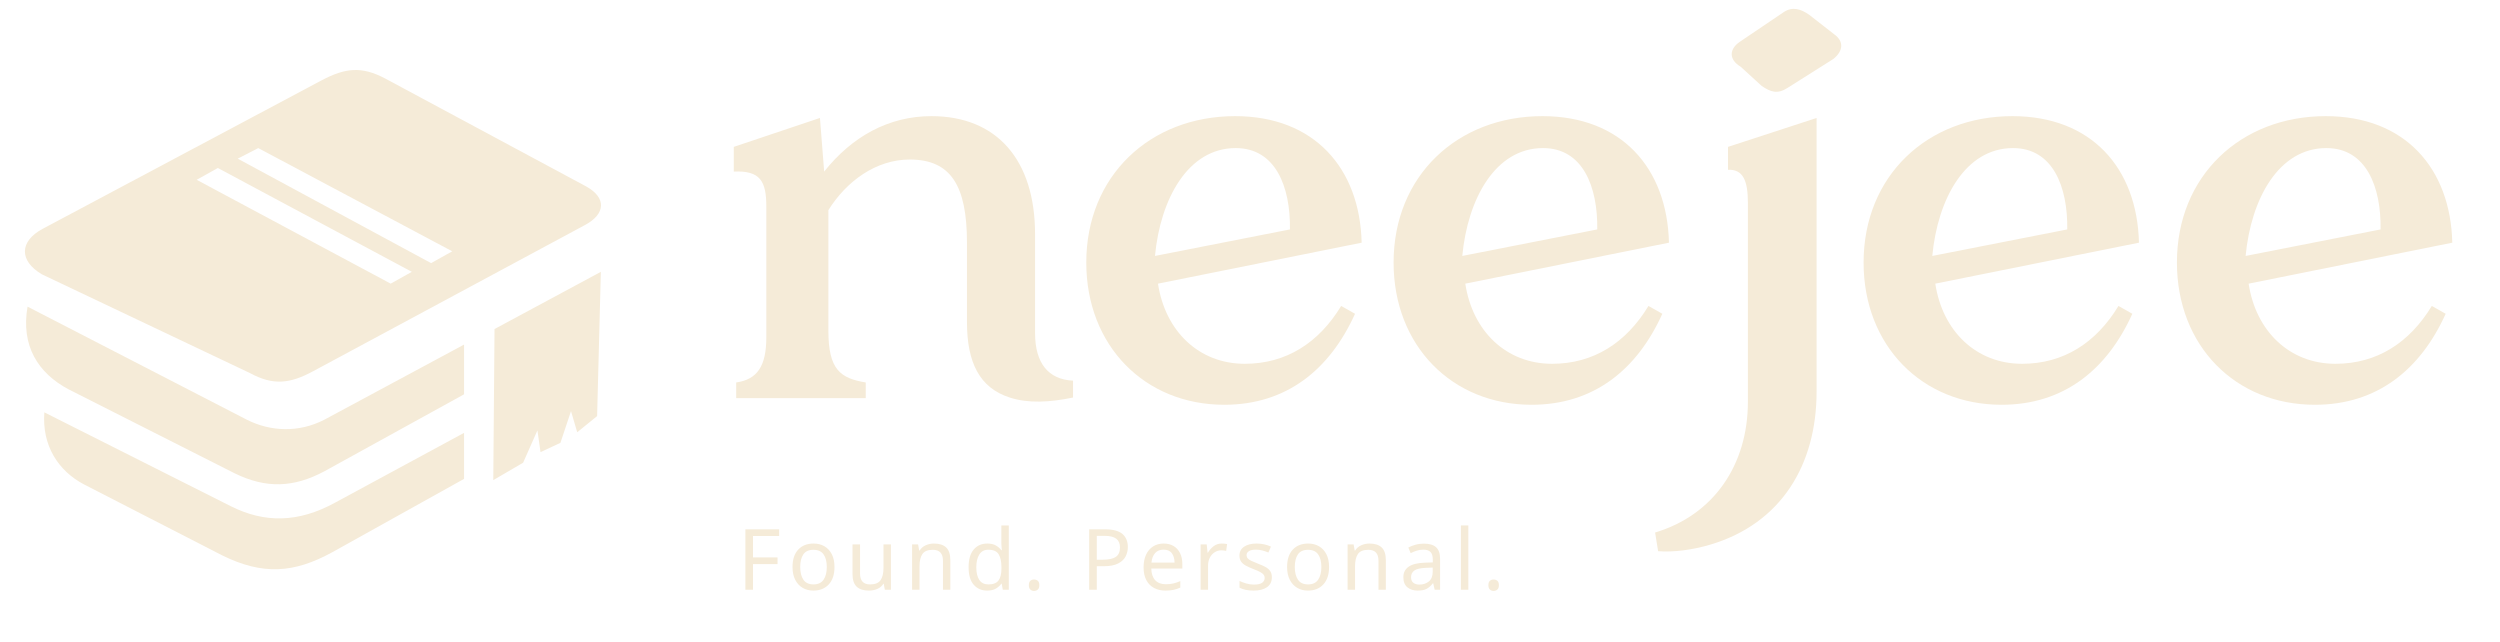
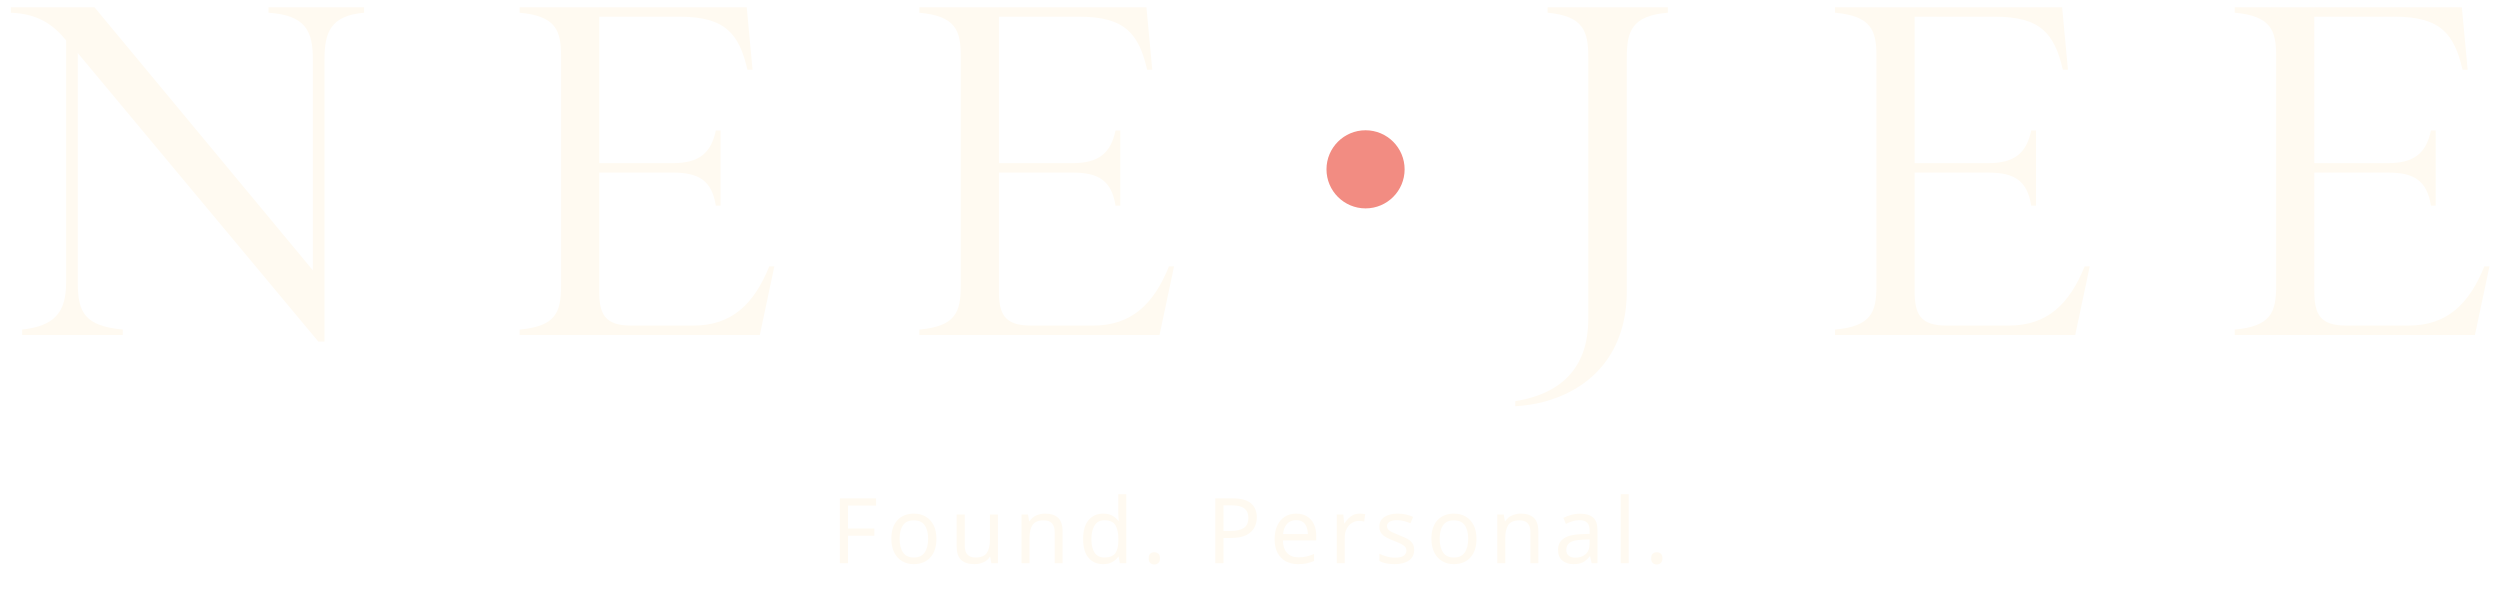
- <svg xmlns="http://www.w3.org/2000/svg" width="390" height="100" viewBox="0 0 390 100" role="img">
-   <g transform="translate(1 7) scale(0.97)">
-     <path fill="#F5EBD8" d="M5.7 36.9C2 34.7 2.1 31.6 5.8 29.6L50.7 5.7C54.5 3.7 57.1 3.4 60.9 5.4L93.3 22.8C96.5 24.6 96.4 27.2 93.0 29.0L49.3 52.5C45.6 54.5 42.9 54.8 39.2 52.8Z M30.6 21.7L34 19.8L65.2 36.5L61.8 38.4ZM37.2 18.3L40.5 16.6L71.7 33.2L68.3 35.1Z" fill-rule="evenodd" />
-     <path fill="#F5EBD8" d="M3.4 42.1L38.7 60.3C42.5 62.2 47 62.4 51.1 60.3L73.6 48.2V56.2L51.1 68.6C46.2 71.2 41.8 71.4 36.7 68.9L10 55.4C5.1 52.8 2.3 48.4 3.4 42.1Z M6.1 59.1L36.1 74.2C41.5 76.9 46.9 76.9 52.9 73.6L73.6 62.4V69.8L52.4 81.6C46.2 85 41.2 85.3 34.7 82.1L12.5 70.7C8.3 68.5 5.7 64.4 6.1 59.1Z M78.5 45.7L95.6 36.5L95.0 59.7L91.8 62.3L90.8 58.9L89.1 64.0L85.9 65.5L85.4 62.0L83.1 67.2L78.3 70.0Z" />
+ <svg xmlns="http://www.w3.org/2000/svg" width="688" height="163" viewBox="0 0 688 163" role="img">
+   <g transform="translate(3 2) scale(1)">
+     <path fill="#FFFAF1" d="M0 0H23L83.1 72.4V14.3C83.1 6.4 81 2.2 70.9 1.5V0H97.2V1.5C88 2.3 86.3 6.9 86.3 14.3V92H84.6L18.4 12.6V75.7C18.4 84 20.3 87.7 30.8 88.7V90.2H3.1V88.7C12 87.7 15.2 84 15.2 75.7V9.1C11.5 4.6 7.3 1.8 0 1.5Z" />
  </g>
-   <g transform="translate(114 9) scale(0.94)">
-     <g transform="translate(0 0) scale(1)">
-       <path fill="#F5EBD8" d="M.5 14.8L14.8 10L15.5 18.9C20.1 13.1 26.2 9.7 33.3 9.7C44.1 9.7 50.5 16.9 50.5 29.3V45.7C50.5 50.7 52.7 53.4 56.8 53.6V56.4C52.9 57.2 49.4 57.4 46.3 56.4C41.3 54.8 39.2 50.6 39.2 43.9V30.7C39.2 21.2 36.5 16.9 29.7 16.9C24.1 16.9 19.2 20.5 16.2 25.3V45.3C16.2 51.8 18.2 53.2 22.4 53.9V56.5H.9V53.9C4.4 53.4 5.9 51.2 5.9 46.4V24.7C5.9 20.5 4.9 18.7.5 18.9Z" />
-     </g>
-     <g transform="translate(58 0) scale(1)">
-       <path fill="#F5EBD8" d="M45.6 42.5C41.4 51.8 34.2 57.6 23.9 57.6C10.7 57.6 1 47.8 1 34C1 19.6 11.6 9.7 25.7 9.7C38.8 9.7 46.4 18.3 46.7 30.7L12.9 37.5C14.1 45.4 19.7 50.8 27.3 50.8C34.2 50.8 39.6 47.3 43.3 41.2ZM12.4 32.9L34.8 28.5C34.9 21.4 32.4 15 25.8 15C17.9 15 13.3 23.4 12.4 32.9Z" fill-rule="evenodd" />
-     </g>
-     <g transform="translate(109 0) scale(1)">
-       <path fill="#F5EBD8" d="M45.6 42.5C41.4 51.8 34.2 57.6 23.9 57.6C10.7 57.6 1 47.8 1 34C1 19.6 11.6 9.7 25.7 9.7C38.8 9.7 46.4 18.3 46.7 30.7L12.9 37.5C14.1 45.4 19.7 50.8 27.3 50.8C34.2 50.8 39.6 47.3 43.3 41.2ZM12.4 32.9L34.8 28.5C34.9 21.4 32.4 15 25.8 15C17.9 15 13.3 23.4 12.4 32.9Z" fill-rule="evenodd" />
-     </g>
-     <g transform="translate(162 0) scale(1)">
-       <path fill="#F5EBD8" d="M3.5 14.8L18.2 10V55.4C18.2 67.6 12.3 77.3.6 80.8C-2.4 81.7 -5.6 82.1 -8.1 81.9L-8.6 78.8C1.1 75.9 6.8 67.6 6.8 57.1V24.1C6.8 20.4 6 18.5 3.5 18.6Z M5.6 1.5C3.6.3 3.7-1.4 5.4-2.6L12.8-7.6C14.2-8.5 15.6-8.1 17-7.1L21.1-3.9C22.8-2.7 22.6-1.1 21 .2L13.4 5C11.7 6.1 10.6 5.7 9.1 4.7Z" />
-     </g>
-     <g transform="translate(187 0) scale(1)">
-       <path fill="#F5EBD8" d="M45.6 42.5C41.4 51.8 34.2 57.6 23.9 57.6C10.7 57.6 1 47.8 1 34C1 19.6 11.6 9.7 25.7 9.7C38.8 9.7 46.4 18.3 46.7 30.7L12.9 37.5C14.1 45.4 19.7 50.8 27.3 50.8C34.2 50.8 39.6 47.3 43.3 41.2ZM12.4 32.9L34.8 28.5C34.9 21.4 32.4 15 25.8 15C17.9 15 13.3 23.4 12.4 32.9Z" fill-rule="evenodd" />
-     </g>
-     <g transform="translate(239 0) scale(1)">
-       <path fill="#F5EBD8" d="M45.6 42.5C41.4 51.8 34.2 57.6 23.9 57.6C10.7 57.6 1 47.8 1 34C1 19.6 11.6 9.7 25.7 9.7C38.8 9.7 46.4 18.3 46.7 30.7L12.9 37.5C14.1 45.4 19.7 50.8 27.3 50.8C34.2 50.8 39.6 47.3 43.3 41.2ZM12.4 32.9L34.8 28.5C34.9 21.4 32.4 15 25.8 15C17.9 15 13.3 23.4 12.4 32.9Z" fill-rule="evenodd" />
-     </g>
+   <g transform="translate(143 2) scale(1)">
+     <path fill="#FFFAF1" d="M0 0H62.5L64.1 17.2H62.7C60.4 7.3 56.6 2.6 44.1 2.6H21.9V42.9H42.2C49.4 42.9 52.7 40.1 54 33.9H55.3V54.6H54C52.9 47.7 49.3 45.5 42.3 45.5H21.9V78.1C21.9 84.4 23.4 87.6 30.7 87.6H47.8C58.4 87.6 64.5 81.7 68.7 71.3H70.1L66.1 90.2H0V88.7C9.9 87.8 11.4 84 11.4 76.7V13.4C11.4 6.4 10 2.4 0 1.5Z" />
  </g>
-   <g fill="#F5EBD8" transform="translate(115 92) scale(0.0132 -0.0132)">
+   <g transform="translate(253 2) scale(1)">
+     <path fill="#FFFAF1" d="M0 0H62.5L64.1 17.2H62.7C60.4 7.3 56.6 2.6 44.1 2.6H21.9V42.9H42.2C49.4 42.9 52.7 40.1 54 33.9H55.3V54.6H54C52.9 47.7 49.3 45.5 42.3 45.5H21.9V78.1C21.9 84.4 23.4 87.6 30.7 87.6H47.8C58.4 87.6 64.5 81.7 68.7 71.3H70.1L66.1 90.2H0V88.7C9.9 87.8 11.4 84 11.4 76.7V13.4C11.4 6.4 10 2.4 0 1.5Z" />
+   </g>
+   <g transform="translate(505 2) scale(1)">
+     <path fill="#FFFAF1" d="M0 0H62.5L64.1 17.2H62.7C60.4 7.3 56.6 2.6 44.1 2.6H21.9V42.9H42.2C49.4 42.9 52.7 40.1 54 33.9H55.3V54.6H54C52.9 47.7 49.3 45.5 42.3 45.5H21.9V78.1C21.9 84.4 23.4 87.6 30.7 87.6H47.8C58.4 87.6 64.5 81.7 68.7 71.3H70.1L66.1 90.2H0V88.7C9.9 87.8 11.4 84 11.4 76.7V13.4C11.4 6.4 10 2.4 0 1.5Z" />
+   </g>
+   <g transform="translate(615 2) scale(1)">
+     <path fill="#FFFAF1" d="M0 0H62.5L64.1 17.2H62.7C60.4 7.3 56.6 2.6 44.1 2.6H21.9V42.9H42.2C49.4 42.9 52.7 40.1 54 33.9H55.3V54.6H54C52.9 47.7 49.3 45.5 42.3 45.5H21.9V78.1C21.9 84.4 23.4 87.6 30.7 87.6H47.8C58.4 87.6 64.5 81.7 68.7 71.3H70.1L66.1 90.2H0V88.7C9.9 87.8 11.4 84 11.4 76.7V13.4C11.4 6.4 10 2.4 0 1.5Z" />
+   </g>
+   <g transform="translate(417 2) scale(1)">
+     <path fill="#FFFAF1" d="M8.9 0H42V1.5C32.1 2.3 30.7 6.6 30.7 13.7V78.1C30.7 94.6 21.5 105.1 7.4 108.7C5.4 109.2 3 109.6 0 109.8V108.4C13.7 106.2 20.1 98.2 20.1 85.8V13.7C20.1 6.7 18.8 2.4 8.9 1.5Z" />
+   </g>
+   <circle cx="375.8" cy="46.6" r="10.75" fill="#F28C82" />
+   <g fill="#FFFAF1" transform="translate(228.7 155) scale(0.025 -0.025)">
    <path transform="translate(0 0)" d="M187 0H97V714H496V635H187V382H477V303H187Z" />
-     <path transform="translate(599 0)" d="M551 269Q551 136 483.5 63.0Q416 -10 301 -10Q230 -10 174.5 22.5Q119 55 87.0 117.5Q55 180 55 269Q55 402 122.0 474.0Q189 546 304 546Q377 546 432.5 513.5Q488 481 519.5 419.5Q551 358 551 269ZM146 269Q146 174 183.5 118.5Q221 63 303 63Q384 63 422.0 118.5Q460 174 460 269Q460 364 422.0 418.0Q384 472 302 472Q220 472 183.0 418.0Q146 364 146 269Z" />
-     <path transform="translate(1284 0)" d="M533 536V0H461L448 71H444Q418 29 372.0 9.5Q326 -10 274 -10Q177 -10 128.0 36.5Q79 83 79 185V536H168V191Q168 63 287 63Q376 63 410.5 113.0Q445 163 445 257V536Z" />
-     <path transform="translate(1982 0)" d="M343 546Q439 546 488.0 499.5Q537 453 537 349V0H450V343Q450 472 330 472Q241 472 207.0 422.0Q173 372 173 278V0H85V536H156L169 463H174Q200 505 246.0 525.5Q292 546 343 546Z" />
-     <path transform="translate(2680 0)" d="M275 -10Q175 -10 115.0 59.5Q55 129 55 267Q55 405 115.5 475.5Q176 546 276 546Q338 546 377.5 523.0Q417 500 442 467H448Q447 480 444.5 505.5Q442 531 442 546V760H530V0H459L446 72H442Q418 38 378.0 14.0Q338 -10 275 -10ZM289 63Q374 63 408.5 109.5Q443 156 443 250V266Q443 366 410.0 419.5Q377 473 288 473Q217 473 181.5 416.5Q146 360 146 265Q146 169 181.5 116.0Q217 63 289 63Z" />
-     <path transform="translate(3375 0)" d="M72 54Q72 91 90.0 106.0Q108 121 133 121Q159 121 177.5 106.0Q196 91 196 54Q196 18 177.5 2.0Q159 -14 133 -14Q108 -14 90.0 2.0Q72 18 72 54Z" />
-     <path transform="translate(4063 0)" d="M286 714Q426 714 490.0 659.0Q554 604 554 504Q554 445 527.5 393.5Q501 342 438.5 310.0Q376 278 269 278H187V0H97V714ZM278 637H187V355H259Q361 355 411.0 388.0Q461 421 461 500Q461 569 417.0 603.0Q373 637 278 637Z" />
-     <path transform="translate(4748 0)" d="M292 546Q361 546 410.5 516.0Q460 486 486.5 431.5Q513 377 513 304V251H146Q148 160 192.5 112.5Q237 65 317 65Q368 65 407.5 74.5Q447 84 489 102V25Q448 7 408.0 -1.5Q368 -10 313 -10Q237 -10 178.5 21.0Q120 52 87.5 113.5Q55 175 55 264Q55 352 84.5 415.0Q114 478 167.5 512.0Q221 546 292 546ZM291 474Q228 474 191.5 433.5Q155 393 148 321H421Q420 389 389.0 431.5Q358 474 291 474Z" />
-     <path transform="translate(5392 0)" d="M335 546Q350 546 367.5 544.5Q385 543 398 540L387 459Q374 462 358.5 464.0Q343 466 329 466Q288 466 252.0 443.5Q216 421 194.5 380.5Q173 340 173 286V0H85V536H157L167 438H171Q197 482 238.0 514.0Q279 546 335 546Z" />
-     <path transform="translate(5885 0)" d="M434 148Q434 70 376.0 30.0Q318 -10 220 -10Q164 -10 123.5 -1.0Q83 8 52 24V104Q84 88 129.5 74.5Q175 61 222 61Q289 61 319.0 82.5Q349 104 349 140Q349 160 338.0 176.0Q327 192 298.5 208.0Q270 224 217 244Q165 264 128.0 284.0Q91 304 71.0 332.0Q51 360 51 404Q51 472 106.5 509.0Q162 546 252 546Q301 546 343.5 536.5Q386 527 423 510L393 440Q359 454 322.0 464.0Q285 474 246 474Q192 474 163.5 456.5Q135 439 135 409Q135 387 148.0 371.5Q161 356 191.5 341.5Q222 327 273 307Q324 288 360.0 268.0Q396 248 415.0 219.5Q434 191 434 148Z" />
-     <path transform="translate(6444 0)" d="M551 269Q551 136 483.5 63.0Q416 -10 301 -10Q230 -10 174.5 22.5Q119 55 87.0 117.5Q55 180 55 269Q55 402 122.0 474.0Q189 546 304 546Q377 546 432.5 513.5Q488 481 519.5 419.5Q551 358 551 269ZM146 269Q146 174 183.5 118.5Q221 63 303 63Q384 63 422.0 118.5Q460 174 460 269Q460 364 422.0 418.0Q384 472 302 472Q220 472 183.0 418.0Q146 364 146 269Z" />
-     <path transform="translate(7129 0)" d="M343 546Q439 546 488.0 499.5Q537 453 537 349V0H450V343Q450 472 330 472Q241 472 207.0 422.0Q173 372 173 278V0H85V536H156L169 463H174Q200 505 246.0 525.5Q292 546 343 546Z" />
-     <path transform="translate(7827 0)" d="M288 545Q386 545 433.0 502.0Q480 459 480 365V0H416L399 76H395Q360 32 321.5 11.0Q283 -10 215 -10Q142 -10 94.0 28.5Q46 67 46 149Q46 229 109.0 272.5Q172 316 303 320L394 323V355Q394 422 365.0 448.0Q336 474 283 474Q241 474 203.0 461.5Q165 449 132 433L105 499Q140 518 188.0 531.5Q236 545 288 545ZM314 259Q214 255 175.5 227.0Q137 199 137 148Q137 103 164.5 82.0Q192 61 235 61Q303 61 348.0 98.5Q393 136 393 214V262Z" />
-     <path transform="translate(8468 0)" d="M173 0H85V760H173Z" />
-     <path transform="translate(8806 0)" d="M72 54Q72 91 90.0 106.0Q108 121 133 121Q159 121 177.5 106.0Q196 91 196 54Q196 18 177.5 2.0Q159 -14 133 -14Q108 -14 90.0 2.0Q72 18 72 54Z" />
+     <path transform="translate(609 0)" d="M551 269Q551 136 483.5 63.0Q416 -10 301 -10Q230 -10 174.5 22.5Q119 55 87.0 117.5Q55 180 55 269Q55 402 122.0 474.0Q189 546 304 546Q377 546 432.5 513.5Q488 481 519.5 419.5Q551 358 551 269ZM146 269Q146 174 183.5 118.5Q221 63 303 63Q384 63 422.0 118.5Q460 174 460 269Q460 364 422.0 418.0Q384 472 302 472Q220 472 183.0 418.0Q146 364 146 269Z" />
+     <path transform="translate(1304 0)" d="M533 536V0H461L448 71H444Q418 29 372.0 9.5Q326 -10 274 -10Q177 -10 128.0 36.5Q79 83 79 185V536H168V191Q168 63 287 63Q376 63 410.5 113.0Q445 163 445 257V536Z" />
+     <path transform="translate(2012 0)" d="M343 546Q439 546 488.0 499.5Q537 453 537 349V0H450V343Q450 472 330 472Q241 472 207.0 422.0Q173 372 173 278V0H85V536H156L169 463H174Q200 505 246.0 525.5Q292 546 343 546Z" />
+     <path transform="translate(2720 0)" d="M275 -10Q175 -10 115.0 59.5Q55 129 55 267Q55 405 115.5 475.5Q176 546 276 546Q338 546 377.5 523.0Q417 500 442 467H448Q447 480 444.5 505.5Q442 531 442 546V760H530V0H459L446 72H442Q418 38 378.0 14.0Q338 -10 275 -10ZM289 63Q374 63 408.5 109.5Q443 156 443 250V266Q443 366 410.0 419.5Q377 473 288 473Q217 473 181.5 416.5Q146 360 146 265Q146 169 181.5 116.0Q217 63 289 63Z" />
+     <path transform="translate(3425 0)" d="M72 54Q72 91 90.0 106.0Q108 121 133 121Q159 121 177.5 106.0Q196 91 196 54Q196 18 177.5 2.0Q159 -14 133 -14Q108 -14 90.0 2.0Q72 18 72 54Z" />
+     <path transform="translate(4133 0)" d="M286 714Q426 714 490.0 659.0Q554 604 554 504Q554 445 527.5 393.5Q501 342 438.5 310.0Q376 278 269 278H187V0H97V714ZM278 637H187V355H259Q361 355 411.0 388.0Q461 421 461 500Q461 569 417.0 603.0Q373 637 278 637Z" />
+     <path transform="translate(4828 0)" d="M292 546Q361 546 410.5 516.0Q460 486 486.5 431.5Q513 377 513 304V251H146Q148 160 192.5 112.5Q237 65 317 65Q368 65 407.5 74.5Q447 84 489 102V25Q448 7 408.0 -1.5Q368 -10 313 -10Q237 -10 178.5 21.0Q120 52 87.5 113.5Q55 175 55 264Q55 352 84.5 415.0Q114 478 167.5 512.0Q221 546 292 546ZM291 474Q228 474 191.5 433.5Q155 393 148 321H421Q420 389 389.0 431.5Q358 474 291 474Z" />
+     <path transform="translate(5482 0)" d="M335 546Q350 546 367.5 544.5Q385 543 398 540L387 459Q374 462 358.5 464.0Q343 466 329 466Q288 466 252.0 443.5Q216 421 194.5 380.5Q173 340 173 286V0H85V536H157L167 438H171Q197 482 238.0 514.0Q279 546 335 546Z" />
+     <path transform="translate(5985 0)" d="M434 148Q434 70 376.0 30.0Q318 -10 220 -10Q164 -10 123.5 -1.0Q83 8 52 24V104Q84 88 129.5 74.5Q175 61 222 61Q289 61 319.0 82.5Q349 104 349 140Q349 160 338.0 176.0Q327 192 298.5 208.0Q270 224 217 244Q165 264 128.0 284.0Q91 304 71.0 332.0Q51 360 51 404Q51 472 106.5 509.0Q162 546 252 546Q301 546 343.5 536.5Q386 527 423 510L393 440Q359 454 322.0 464.0Q285 474 246 474Q192 474 163.5 456.5Q135 439 135 409Q135 387 148.0 371.5Q161 356 191.5 341.5Q222 327 273 307Q324 288 360.0 268.0Q396 248 415.0 219.5Q434 191 434 148Z" />
+     <path transform="translate(6554 0)" d="M551 269Q551 136 483.5 63.0Q416 -10 301 -10Q230 -10 174.5 22.5Q119 55 87.0 117.5Q55 180 55 269Q55 402 122.0 474.0Q189 546 304 546Q377 546 432.5 513.5Q488 481 519.5 419.5Q551 358 551 269ZM146 269Q146 174 183.5 118.5Q221 63 303 63Q384 63 422.0 118.5Q460 174 460 269Q460 364 422.0 418.0Q384 472 302 472Q220 472 183.0 418.0Q146 364 146 269Z" />
+     <path transform="translate(7249 0)" d="M343 546Q439 546 488.0 499.5Q537 453 537 349V0H450V343Q450 472 330 472Q241 472 207.0 422.0Q173 372 173 278V0H85V536H156L169 463H174Q200 505 246.0 525.5Q292 546 343 546Z" />
+     <path transform="translate(7957 0)" d="M288 545Q386 545 433.0 502.0Q480 459 480 365V0H416L399 76H395Q360 32 321.5 11.0Q283 -10 215 -10Q142 -10 94.0 28.5Q46 67 46 149Q46 229 109.0 272.5Q172 316 303 320L394 323V355Q394 422 365.0 448.0Q336 474 283 474Q241 474 203.0 461.5Q165 449 132 433L105 499Q140 518 188.0 531.5Q236 545 288 545ZM314 259Q214 255 175.5 227.0Q137 199 137 148Q137 103 164.5 82.0Q192 61 235 61Q303 61 348.0 98.5Q393 136 393 214V262Z" />
+     <path transform="translate(8608 0)" d="M173 0H85V760H173Z" />
+     <path transform="translate(8956 0)" d="M72 54Q72 91 90.0 106.0Q108 121 133 121Q159 121 177.5 106.0Q196 91 196 54Q196 18 177.5 2.0Q159 -14 133 -14Q108 -14 90.0 2.0Q72 18 72 54Z" />
  </g>
</svg>
